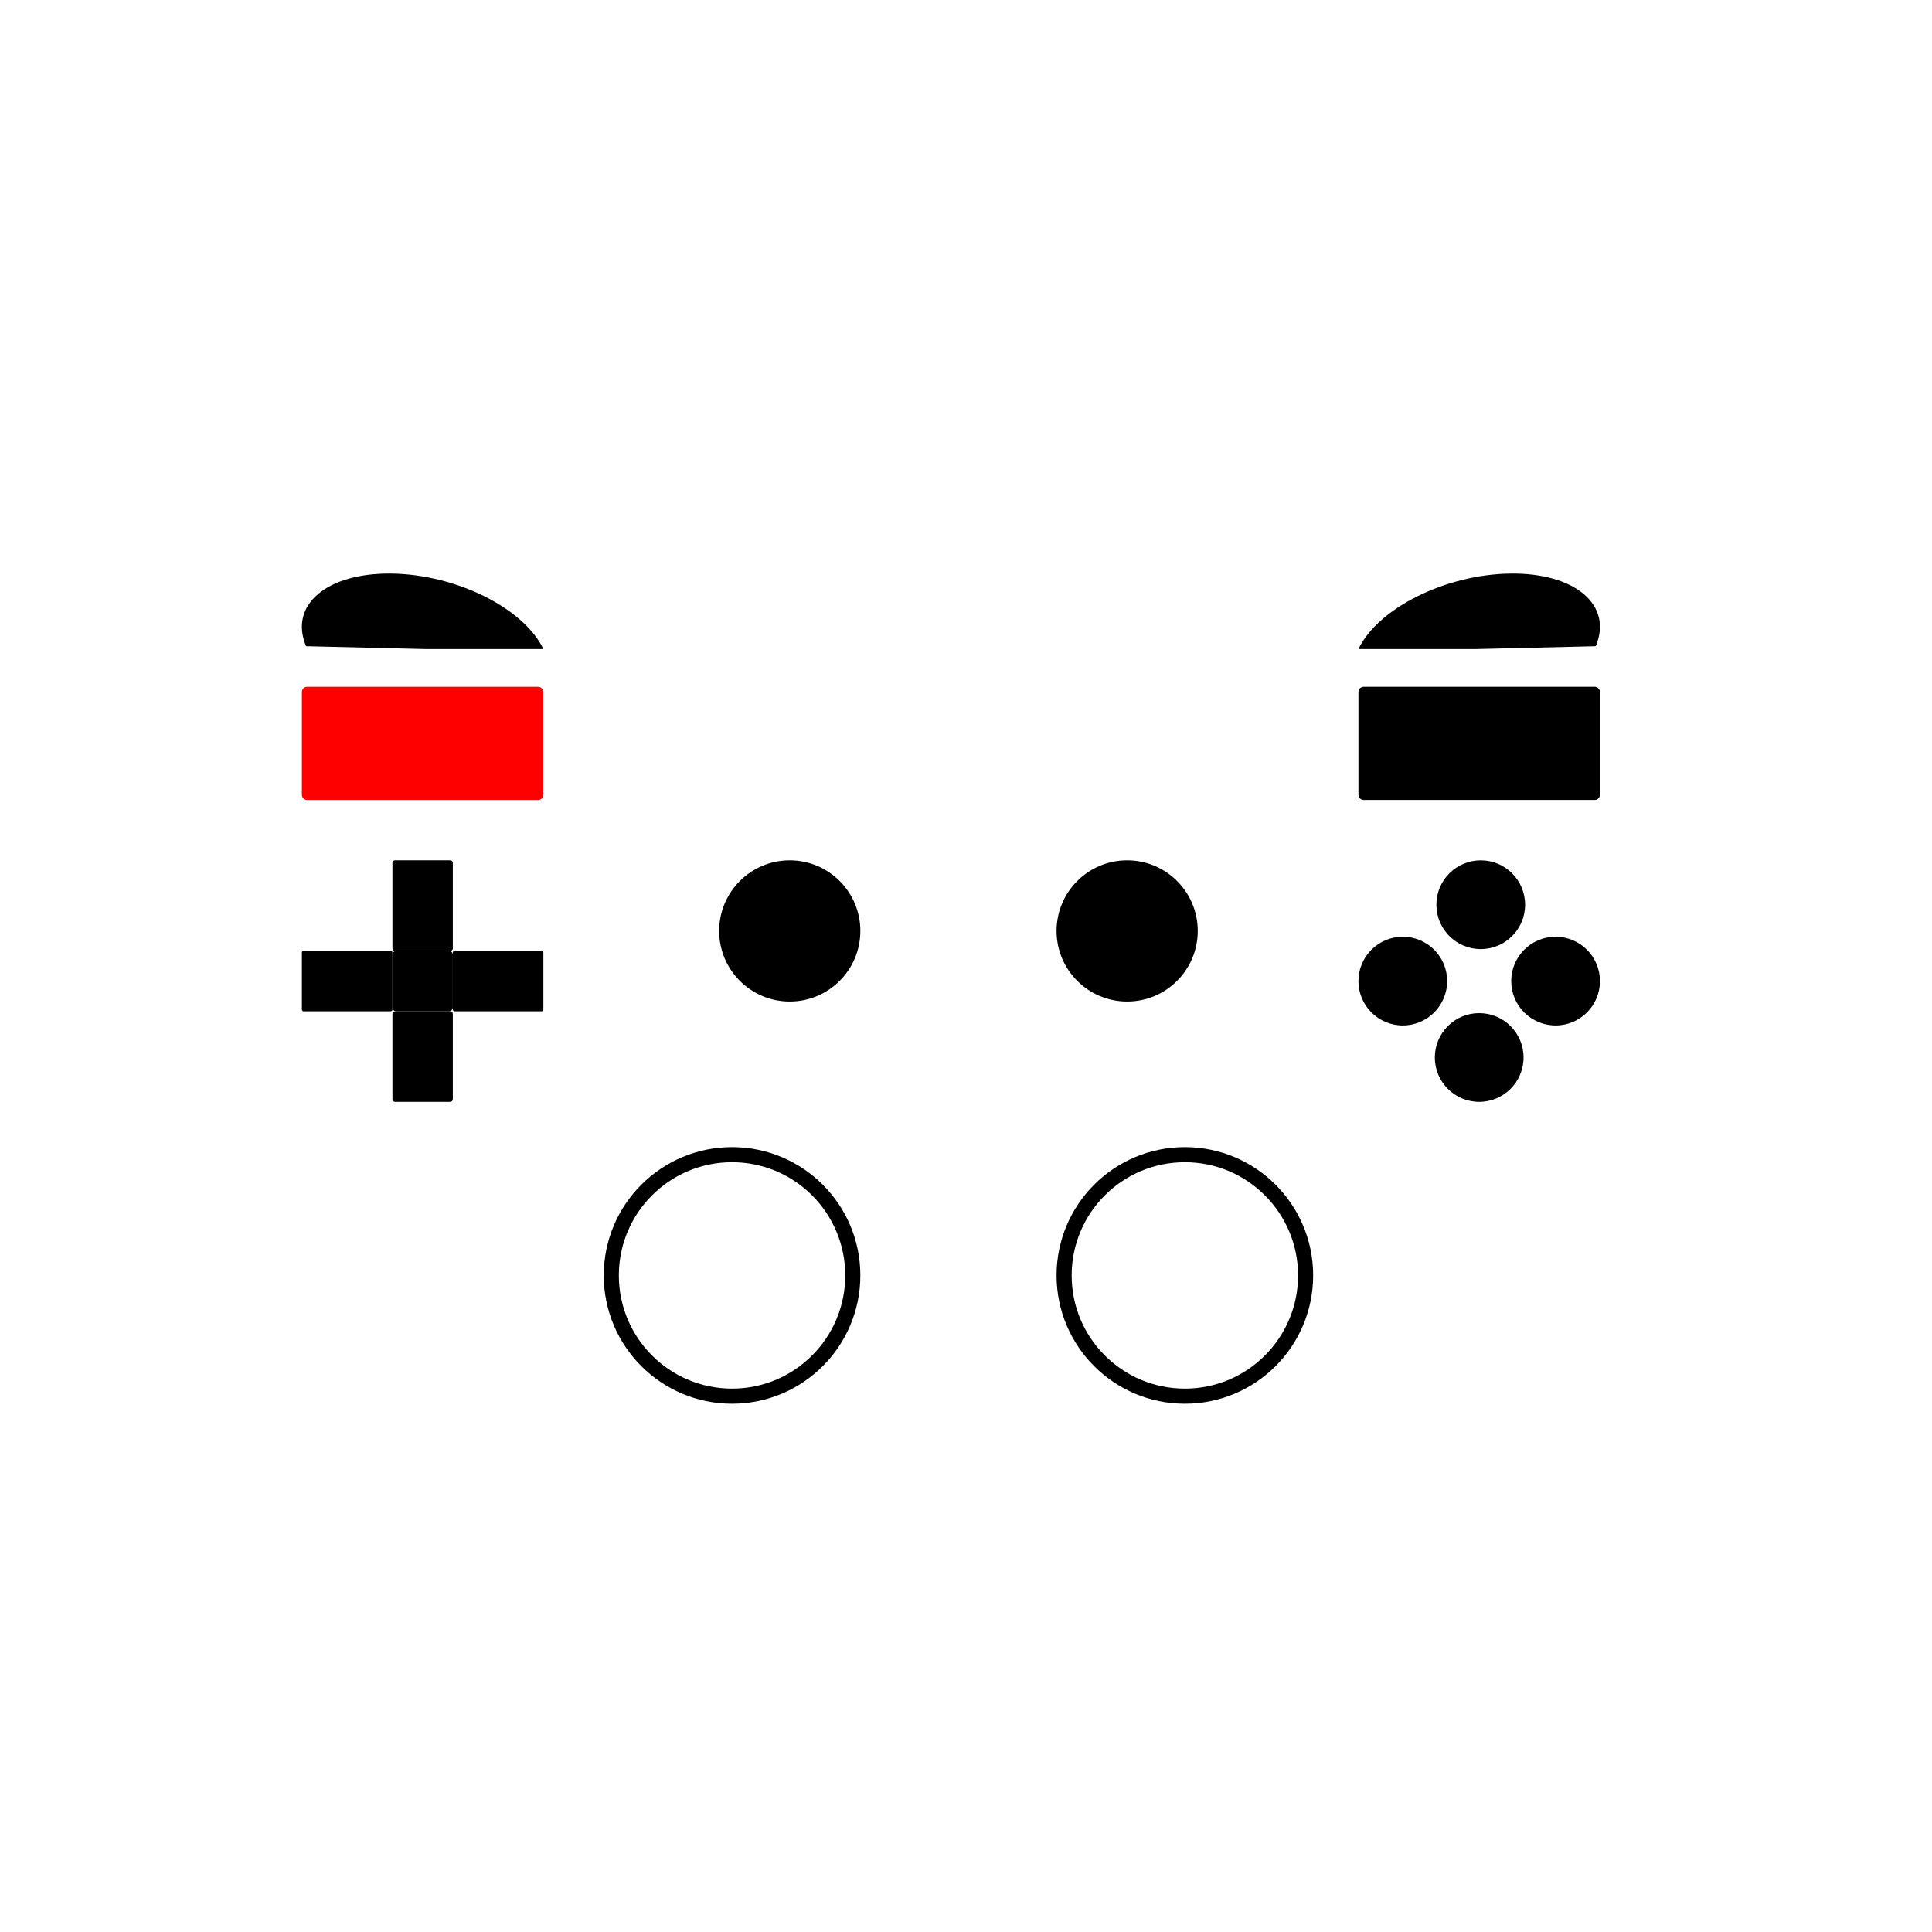
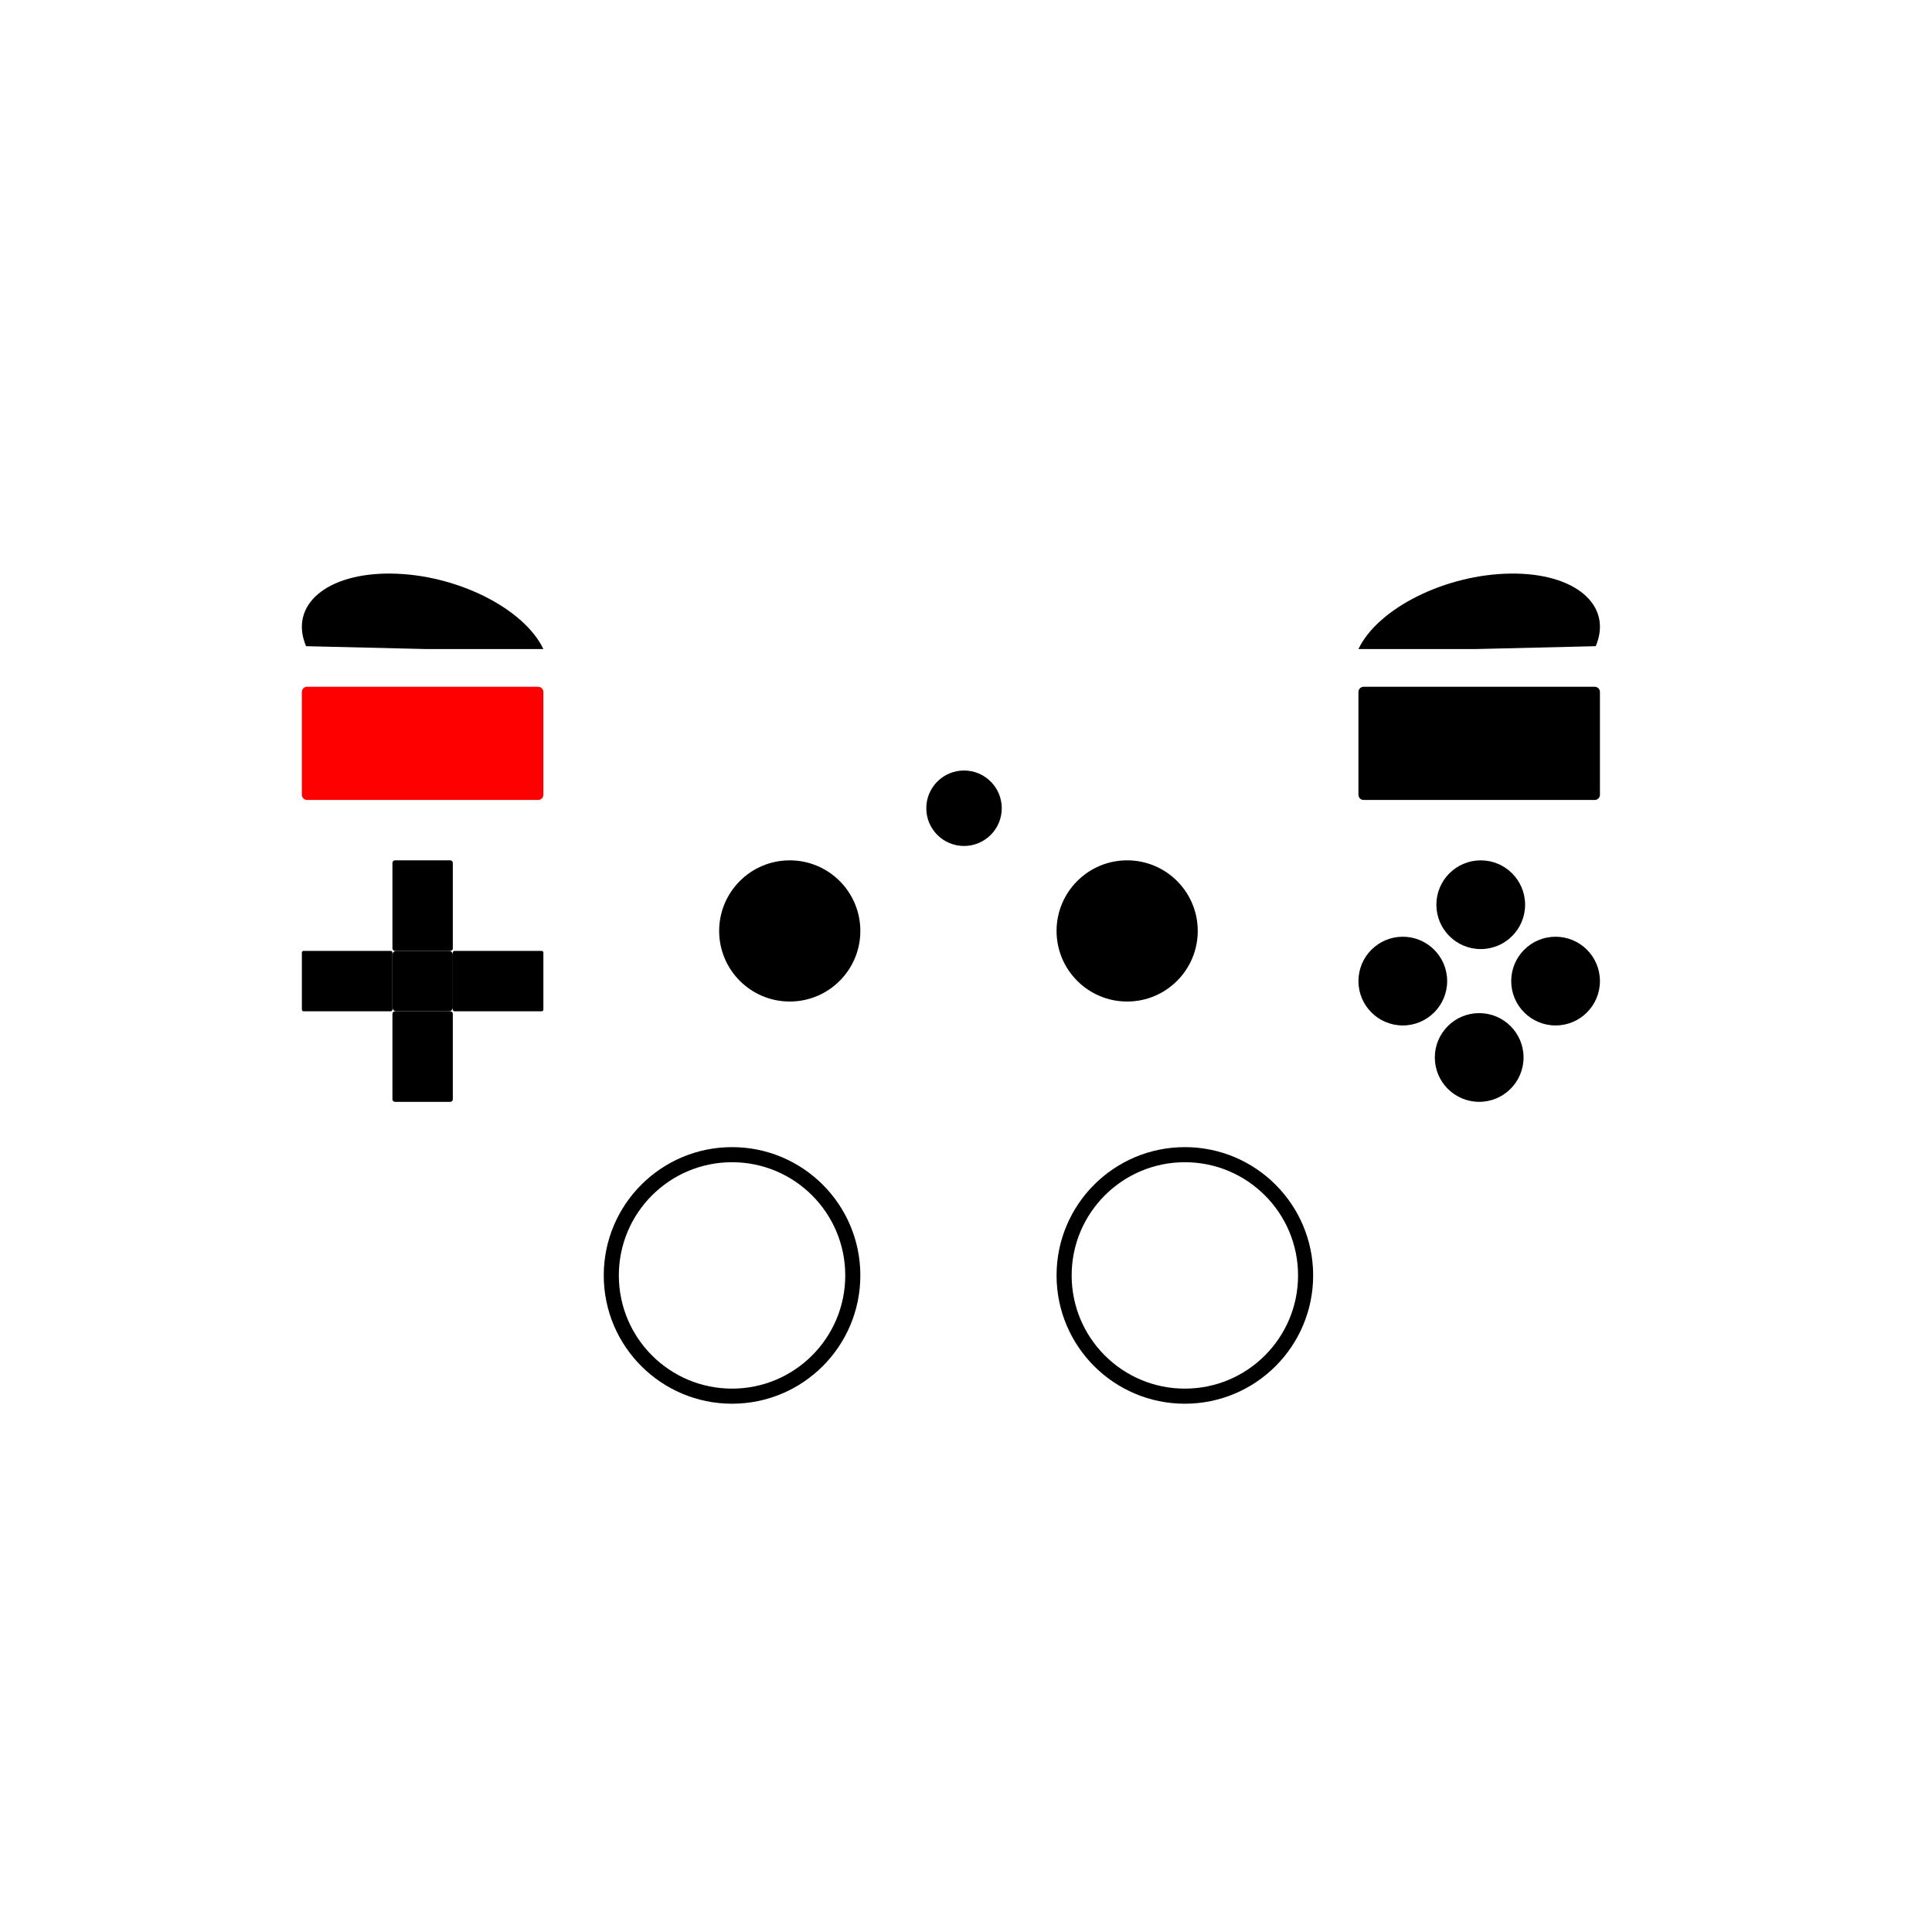
<svg xmlns="http://www.w3.org/2000/svg" xmlns:ns1="http://www.openswatchbook.org/uri/2009/osb" width="128mm" height="128mm" viewBox="0 0 128 128" version="1.1" id="svg8">
  <defs id="defs2">
    <marker style="overflow:visible" id="DistanceEnd" refX="0.0" refY="0.0" orient="auto">
      <g id="g2301" style="stroke:#000000;stroke-opacity:1;fill:#000000;fill-opacity:1">
        <path style="fill:#000000;stroke:#000000;stroke-width:1.15;stroke-linecap:square;stroke-opacity:1;fill-opacity:1" d="M 0,0 L -2,0" id="path2316" />
        <path style="fill:#000000;fill-rule:evenodd;stroke:#000000;stroke-opacity:1;fill-opacity:1" d="M 0,0 L -13,4 L -9,0 -13,-4 L 0,0 z " id="path2312" />
        <path style="fill:#000000;stroke:#000000;stroke-width:1;stroke-linecap:square;stroke-opacity:1;fill-opacity:1" d="M 0,-4 L 0,40" id="path2314" />
      </g>
    </marker>
    <marker orient="auto" refY="0.0" refX="0.0" id="Arrow1Lend" style="overflow:visible;">
      <path id="path983" d="M 0.0,0.0 L 5.0,-5.0 L -12.5,0.0 L 5.0,5.0 L 0.0,0.0 z " style="fill-rule:evenodd;stroke:#000000;stroke-width:1pt;stroke-opacity:1;fill:#000000;fill-opacity:1" transform="scale(0.8) rotate(180) translate(12.5,0)" />
    </marker>
    <linearGradient id="linearGradient948" ns1:paint="solid">
      <stop style="stop-color:#000000;stop-opacity:1;" offset="0" id="stop946" />
    </linearGradient>
  </defs>
  <g id="layer1" transform="translate(0,-169)">
    <g id="g971" transform="translate(0,0.6347218)">
      <ellipse ry="2.939" rx="2.939" cx="92.939" cy="233.365" id="path824" style="opacity:1;fill:#000000;fill-opacity:1;stroke:none;stroke-width:14.345;stroke-miterlimit:4;stroke-dasharray:none;stroke-opacity:1;paint-order:fill markers stroke" />
      <ellipse ry="2.939" rx="2.939" cx="103.061" cy="233.365" id="path824-3" style="opacity:1;fill:#000000;fill-opacity:1;stroke:none;stroke-width:14.345;stroke-miterlimit:4;stroke-dasharray:none;stroke-opacity:1;paint-order:fill markers stroke" />
      <ellipse ry="2.939" rx="2.939" cx="98" cy="238.426" id="path824-6" style="opacity:1;fill:#000000;fill-opacity:1;stroke:none;stroke-width:14.345;stroke-miterlimit:4;stroke-dasharray:none;stroke-opacity:1;paint-order:fill markers stroke" />
      <ellipse ry="2.939" rx="2.939" cx="98.103" cy="228.305" id="path824-7" style="opacity:1;fill:#000000;fill-opacity:1;stroke:none;stroke-width:14.345;stroke-miterlimit:4;stroke-dasharray:none;stroke-opacity:1;paint-order:fill markers stroke" />
    </g>
    <rect style="opacity:1;fill:#ff0000;fill-opacity:1;stroke:none;stroke-width:13.947;stroke-miterlimit:4;stroke-dasharray:none;stroke-opacity:1;paint-order:fill markers stroke" id="rect912" width="16" height="7.5" x="20" y="214.5" ry="0.345" />
    <rect style="opacity:1;fill:#000000;fill-opacity:1;stroke:none;stroke-width:13.947;stroke-miterlimit:4;stroke-dasharray:none;stroke-opacity:1;paint-order:fill markers stroke" id="rect912-6" width="16" height="7.5" x="90" y="214.5" ry="0.345" />
    <path style="opacity:1;fill:#000000;fill-opacity:1;fill-rule:nonzero;stroke:none;stroke-width:14.5;stroke-miterlimit:4;stroke-dasharray:none;stroke-opacity:1;paint-order:fill markers stroke" id="path936" d="m -66.009,-235.266 a 7.819,5.549 0 0 1 -7.671,5.548 7.819,5.549 0 0 1 -7.961,-5.338 l 7.814,-0.21 z" transform="matrix(1,0,-0.4335924,-0.9011091,0,0)" />
    <path style="opacity:1;fill:#000000;fill-opacity:1;fill-rule:nonzero;stroke:none;stroke-width:14.5;stroke-miterlimit:4;stroke-dasharray:none;stroke-opacity:1;paint-order:fill markers stroke" id="path936-2" d="m -192.009,-235.266 a 7.819,5.549 0 0 1 -7.671,5.548 7.819,5.549 0 0 1 -7.961,-5.338 l 7.814,-0.21 z" transform="matrix(-1,0,0.4335924,-0.9011091,0,0)" />
    <circle style="opacity:1;fill:none;fill-opacity:1;fill-rule:nonzero;stroke:#000000;stroke-width:1;stroke-linecap:square;stroke-linejoin:bevel;stroke-miterlimit:4;stroke-dasharray:none;stroke-opacity:1;paint-order:fill markers stroke" id="path1344" cx="48.5" cy="253.5" r="8" />
    <circle style="opacity:1;fill:none;fill-opacity:1;fill-rule:nonzero;stroke:#000000;stroke-width:1;stroke-linecap:square;stroke-linejoin:bevel;stroke-miterlimit:4;stroke-dasharray:none;stroke-opacity:1;paint-order:fill markers stroke" id="path1344-9" cx="78.5" cy="253.5" r="8" />
    <circle style="opacity:1;fill:#000000;fill-opacity:1;fill-rule:nonzero;stroke:none;stroke-width:1;stroke-linecap:square;stroke-linejoin:bevel;stroke-miterlimit:4;stroke-dasharray:none;stroke-opacity:1;paint-order:fill markers stroke" id="path1363" cx="52.323" cy="230.677" r="4.677" />
    <circle style="opacity:1;fill:#000000;fill-opacity:1;fill-rule:nonzero;stroke:none;stroke-width:1;stroke-linecap:square;stroke-linejoin:bevel;stroke-miterlimit:4;stroke-dasharray:none;stroke-opacity:1;paint-order:fill markers stroke" id="path1363-1" cx="74.677" cy="230.677" r="4.677" />
    <rect style="opacity:1;fill:#000000;fill-opacity:1;fill-rule:nonzero;stroke:none;stroke-width:0.64;stroke-linecap:square;stroke-linejoin:bevel;stroke-miterlimit:4;stroke-dasharray:none;stroke-opacity:1;paint-order:fill markers stroke" id="rect861" width="4" height="6" x="26" y="236" ry="0.169" />
    <rect style="opacity:1;fill:#000000;fill-opacity:1;fill-rule:nonzero;stroke:none;stroke-width:0.64;stroke-linecap:square;stroke-linejoin:bevel;stroke-miterlimit:4;stroke-dasharray:none;stroke-opacity:1;paint-order:fill markers stroke" id="rect861-3" width="6" height="4" x="30" y="232" ry="0.113" />
    <rect style="opacity:1;fill:#000000;fill-opacity:1;fill-rule:nonzero;stroke:none;stroke-width:0.64;stroke-linecap:square;stroke-linejoin:bevel;stroke-miterlimit:4;stroke-dasharray:none;stroke-opacity:1;paint-order:fill markers stroke" id="rect861-6" width="4" height="6" x="26" y="226" ry="0.169" />
    <rect style="opacity:1;fill:#000000;fill-opacity:1;fill-rule:nonzero;stroke:none;stroke-width:0.64;stroke-linecap:square;stroke-linejoin:bevel;stroke-miterlimit:4;stroke-dasharray:none;stroke-opacity:1;paint-order:fill markers stroke" id="rect861-3-7" width="6" height="4" x="20" y="232" ry="0.113" />
    <rect style="opacity:1;fill:#000000;fill-opacity:1;fill-rule:nonzero;stroke:none;stroke-width:1;stroke-linecap:square;stroke-linejoin:bevel;stroke-miterlimit:4;stroke-dasharray:none;stroke-opacity:1;paint-order:fill markers stroke" id="rect899" width="4" height="4" x="26" y="232" ry="0.253" />
+     <circle style="opacity:1;fill:#000000;fill-opacity:1;fill-rule:nonzero;stroke:none;stroke-width:0.535;stroke-linecap:square;stroke-linejoin:bevel;stroke-miterlimit:4;stroke-dasharray:none;stroke-opacity:1;paint-order:fill markers stroke" id="path1363-3" cx="63.869" cy="222.548" r="2.5" />
  </g>
</svg>
